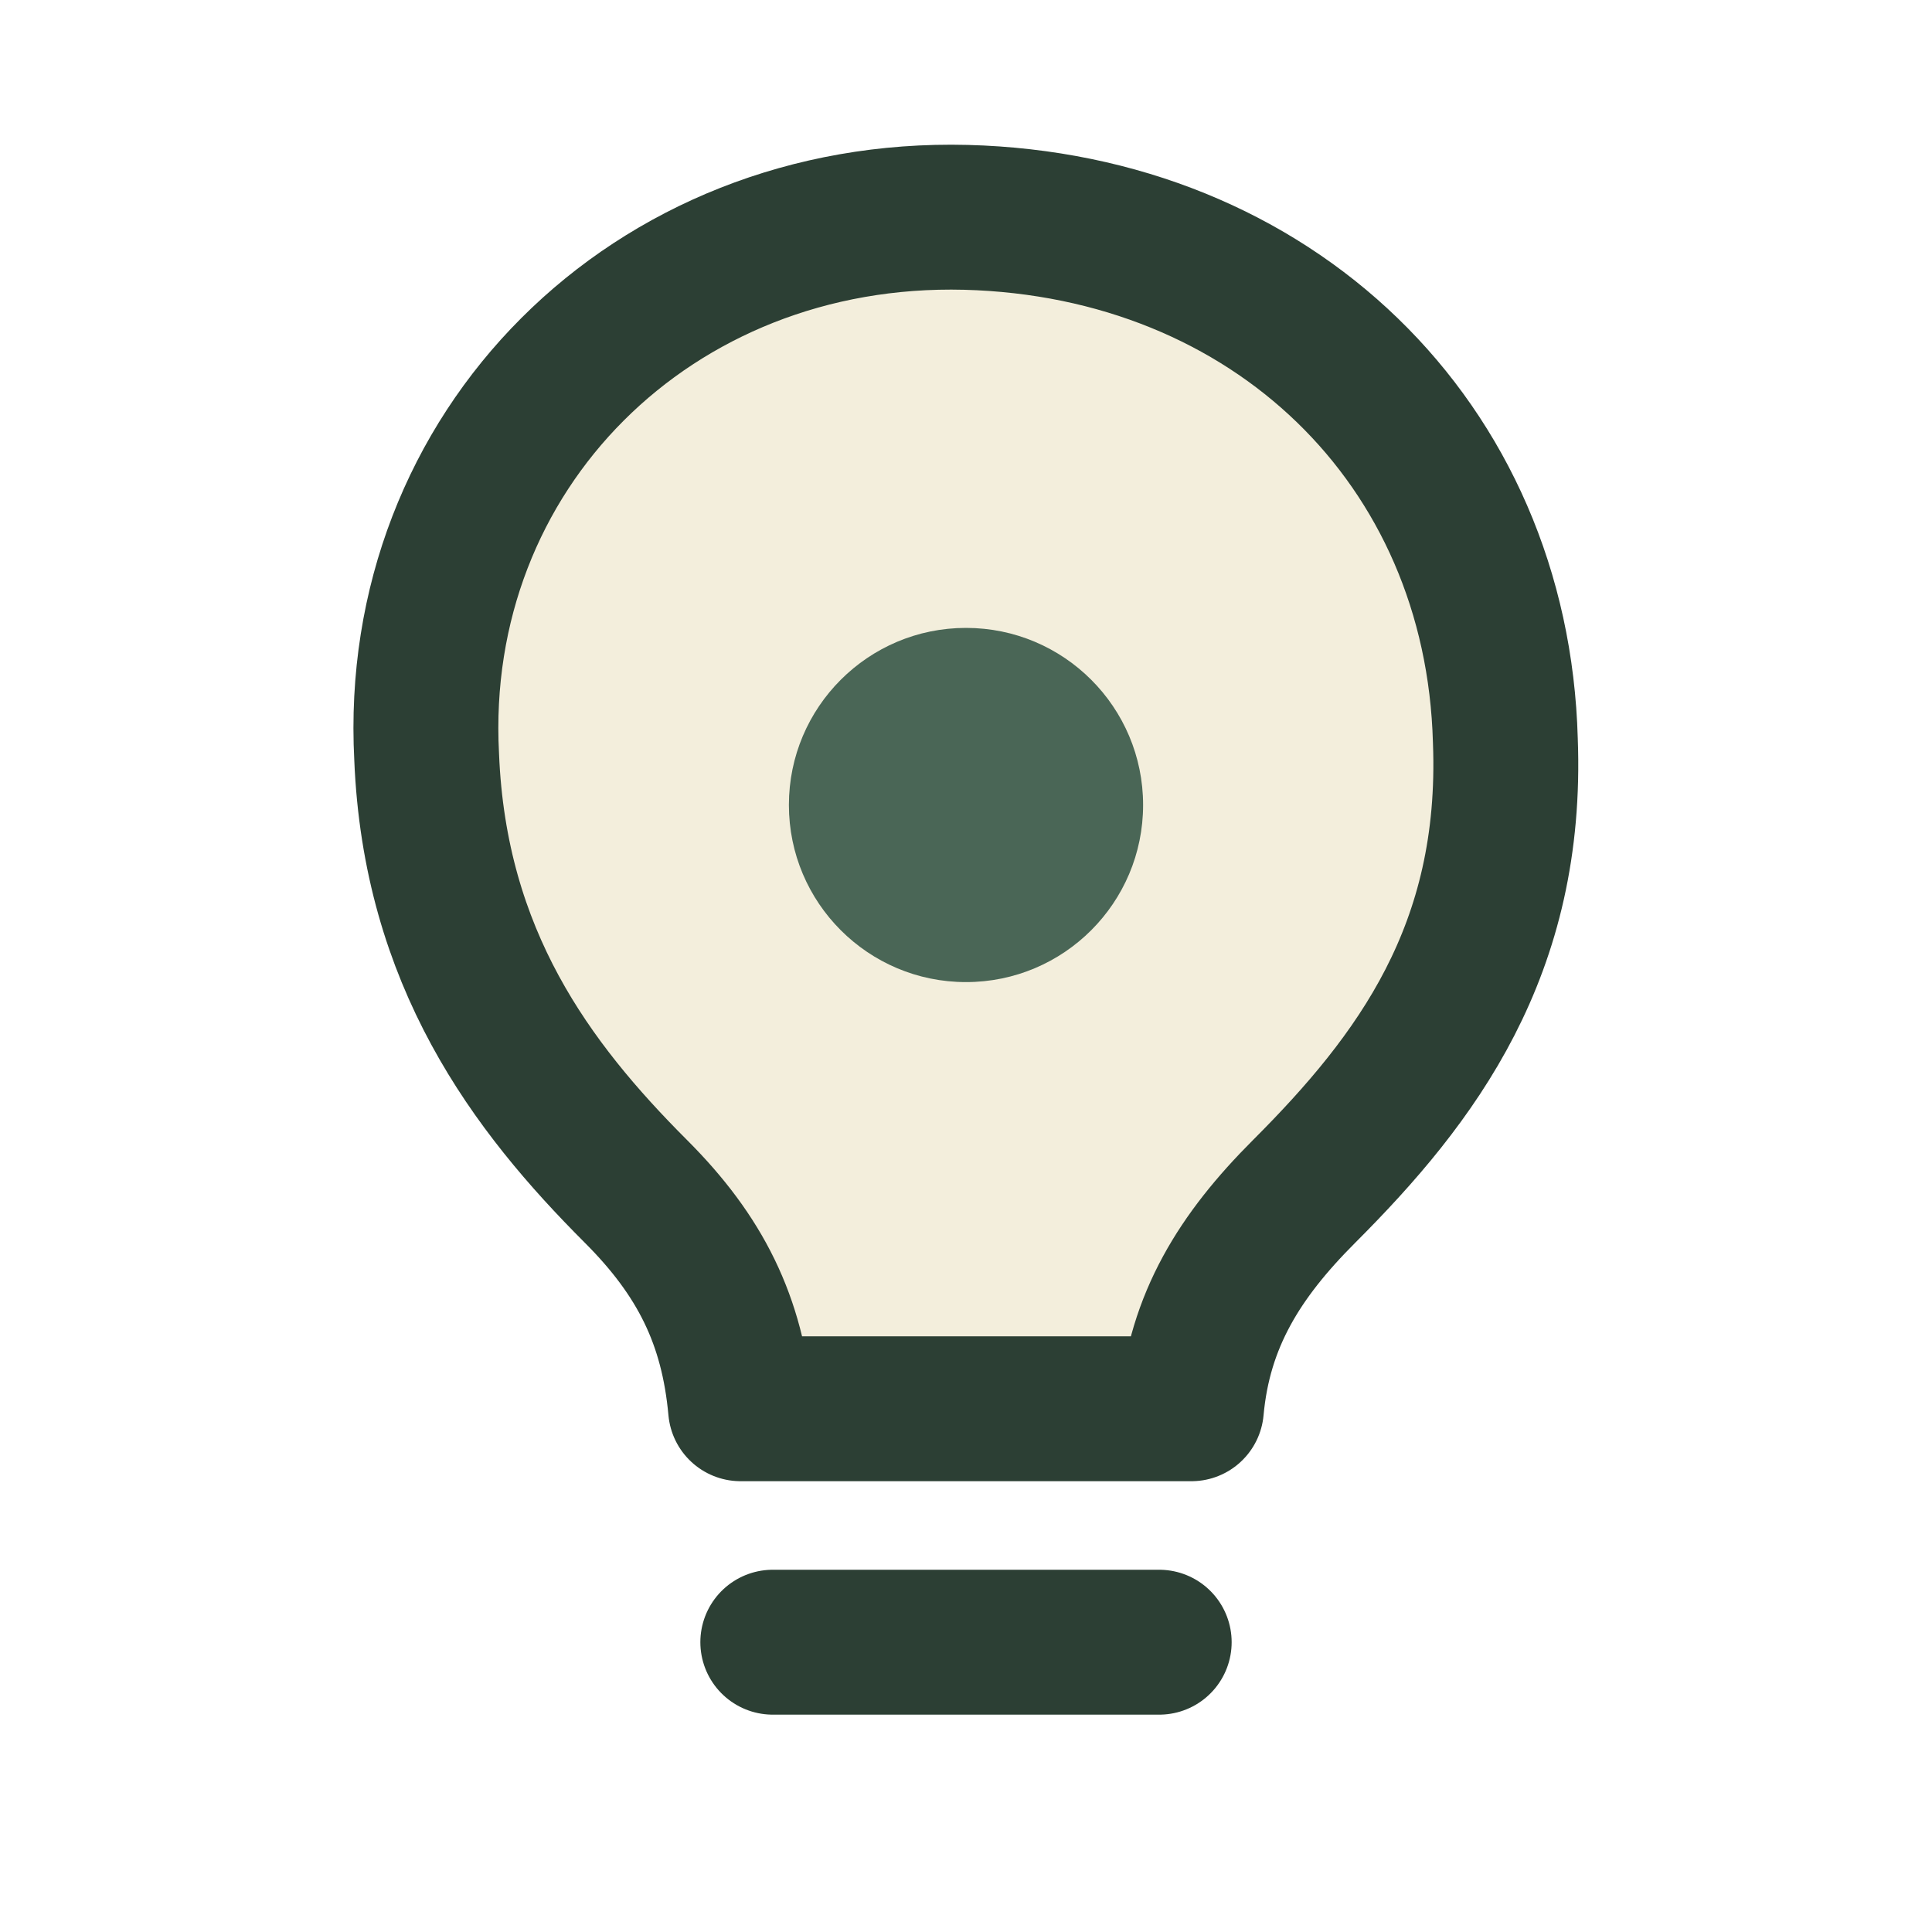
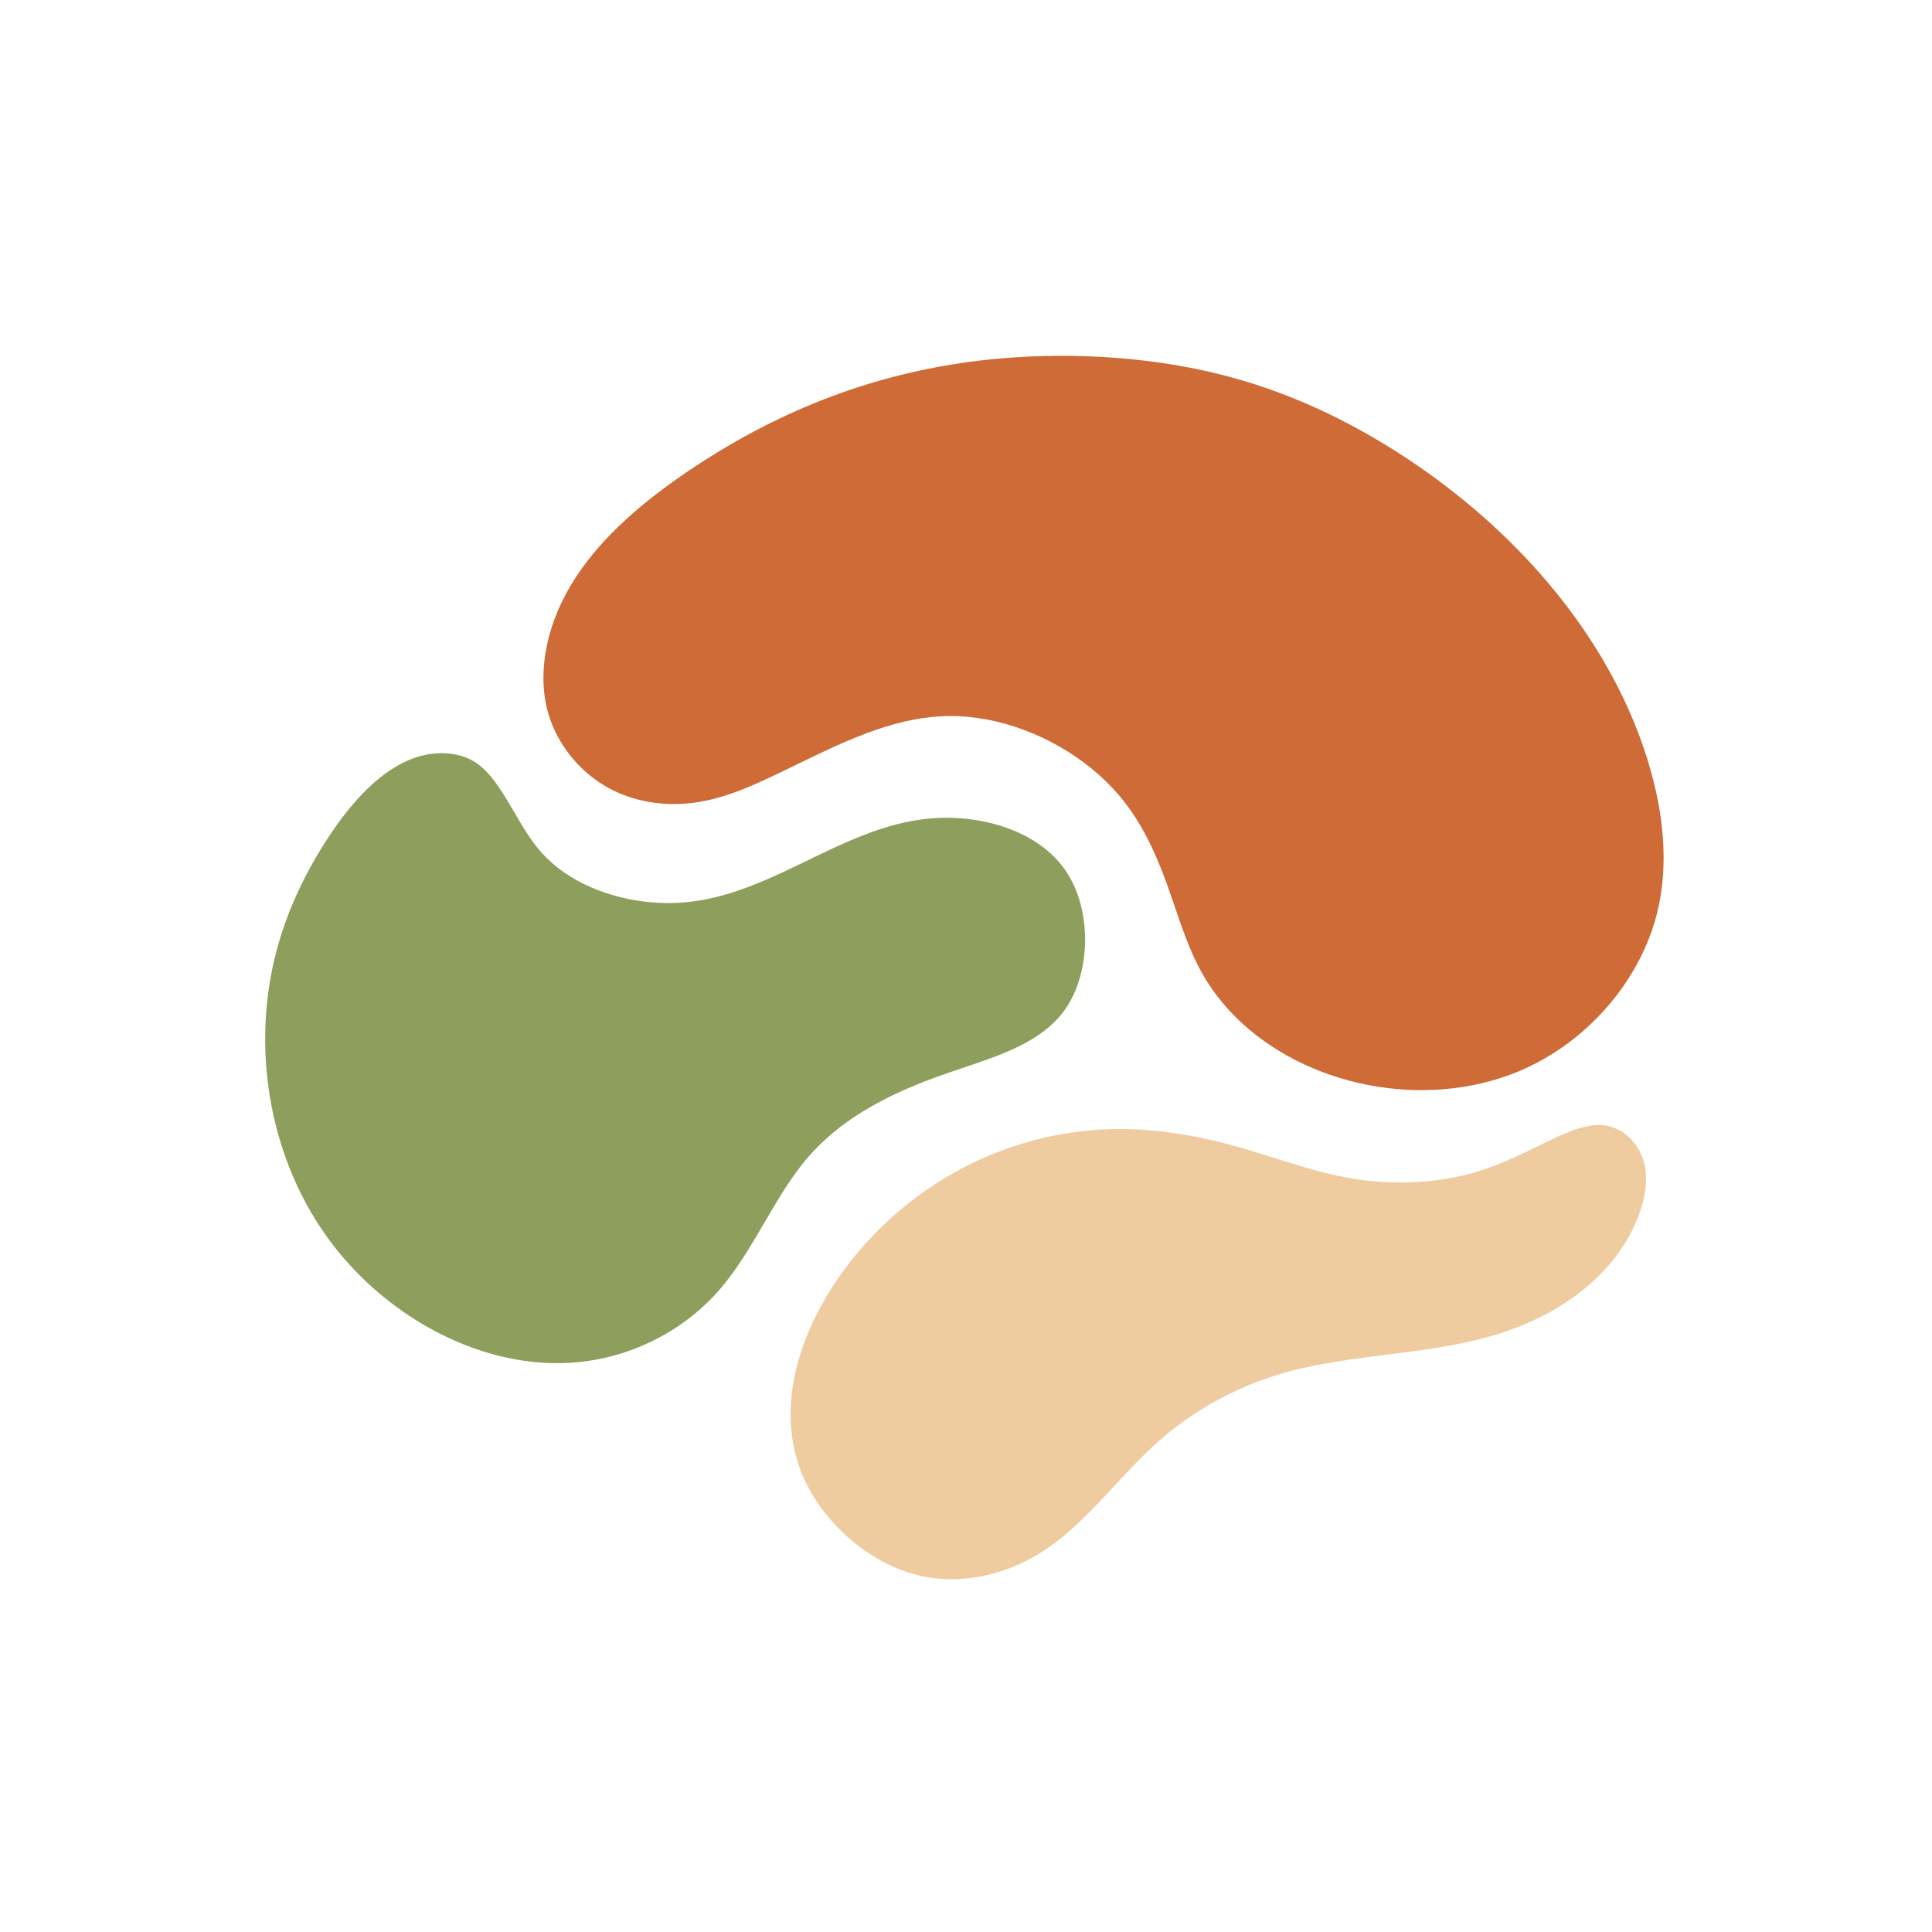
- <svg xmlns="http://www.w3.org/2000/svg" viewBox="0 0 24 24" fill="none">
-   <style>
-     .ink { stroke: #2C3F34 } .glass { fill: #F3EEDC } .dot { fill: #4A6656 }
-     @media (prefers-color-scheme: dark) { .ink { stroke: #E9ECE6 } .glass { fill: #33413A } .dot { fill: #A9C2B1 } }
-   </style>
-   <path class="glass ink" d="M12 2.7C8.1 2.6 5.1 5.6 5.3 9.4c0.1 2.5 1.3 4.1 2.6 5.4c0.8 0.8 1.2 1.6 1.3 2.7h5.6c0.1-1.1 0.6-1.9 1.4-2.7c1.4-1.4 2.6-3 2.5-5.6C18.6 5.5 15.8 2.8 12 2.7z" stroke-width="1.8" stroke-linejoin="round" />
-   <circle class="dot" cx="12" cy="10" r="2.2" />
-   <path class="ink" d="M9.6 20.4h4.8" stroke-width="1.8" stroke-linecap="round" />
+ <svg xmlns="http://www.w3.org/2000/svg" width="1024" height="1024" viewBox="0 0 1024 1024" role="img" aria-label="knoggin">
+   <g transform="translate(140 188) scale(.95) translate(-369 -162)">
+     <path d="M 797.705 162.954 C 794.108 163.101 790.530 163.296 786.970 163.539 C 783.411 163.783 779.870 164.075 776.347 164.416 C 772.823 164.756 769.318 165.145 765.831 165.582 C 762.344 166.020 758.874 166.506 755.421 167.040 C 751.969 167.574 748.534 168.157 745.116 168.788 C 741.697 169.419 738.296 170.099 734.911 170.827 C 731.526 171.555 728.158 172.331 724.806 173.156 C 721.453 173.981 718.117 174.854 714.797 175.775 C 711.476 176.697 708.171 177.667 704.882 178.685 C 701.593 179.703 698.318 180.770 695.059 181.885 C 691.800 183.000 688.556 184.163 685.326 185.374 C 682.097 186.586 678.882 187.846 675.681 189.154 C 672.480 190.462 669.293 191.819 666.120 193.224 C 662.947 194.629 659.788 196.082 656.642 197.583 C 653.496 199.085 650.363 200.634 647.244 202.232 C 644.124 203.830 641.018 205.477 637.924 207.171 C 634.830 208.865 631.749 210.608 628.680 212.399 C 625.610 214.190 622.553 216.029 619.508 217.917 C 616.463 219.804 613.430 221.740 610.408 223.724 C 607.386 225.708 604.374 227.739 601.379 229.820 C 598.385 231.901 595.409 234.032 592.467 236.214 C 589.525 238.396 586.616 240.629 583.754 242.916 C 580.892 245.203 578.076 247.544 575.322 249.941 C 572.567 252.337 569.873 254.790 567.254 257.300 C 564.634 259.810 562.089 262.378 559.632 265.006 C 557.176 267.635 554.807 270.323 552.541 273.073 C 550.275 275.823 548.111 278.636 546.063 281.512 C 544.014 284.389 542.082 287.330 540.279 290.337 C 538.477 293.344 536.804 296.417 535.274 299.559 C 533.745 302.701 532.359 305.912 531.130 309.193 C 529.901 312.474 528.829 315.829 527.931 319.246 C 527.033 322.662 526.312 326.135 525.791 329.633 C 525.270 333.130 524.949 336.652 524.854 340.166 C 524.759 343.680 524.889 347.187 525.268 350.653 C 525.648 354.120 526.277 357.547 527.181 360.902 C 528.084 364.257 529.265 367.541 530.694 370.720 C 532.124 373.900 533.803 376.976 535.703 379.916 C 537.602 382.857 539.721 385.662 542.032 388.300 C 544.343 390.938 546.846 393.409 549.511 395.681 C 552.176 397.952 555.004 400.025 557.966 401.867 C 560.928 403.709 564.024 405.315 567.223 406.677 C 570.422 408.039 573.722 409.162 577.089 410.053 C 580.455 410.944 583.889 411.604 587.354 412.039 C 590.819 412.474 594.315 412.685 597.808 412.679 C 601.302 412.674 604.792 412.452 608.243 412.021 C 611.695 411.590 615.106 410.948 618.483 410.134 C 621.860 409.321 625.203 408.336 628.519 407.219 C 631.836 406.101 635.125 404.852 638.396 403.510 C 641.666 402.168 644.917 400.733 648.156 399.245 C 651.395 397.757 654.621 396.216 657.843 394.661 C 661.065 393.106 664.282 391.538 667.497 389.974 C 670.712 388.411 673.926 386.854 677.141 385.322 C 680.356 383.791 683.574 382.285 686.796 380.824 C 690.018 379.364 693.246 377.949 696.482 376.600 C 699.718 375.251 702.962 373.967 706.219 372.769 C 709.476 371.570 712.744 370.457 716.028 369.450 C 719.312 368.442 722.611 367.539 725.929 366.762 C 729.247 365.985 732.583 365.333 735.942 364.826 C 739.301 364.319 742.681 363.957 746.088 363.760 C 749.494 363.563 752.928 363.534 756.385 363.683 C 759.843 363.831 763.321 364.154 766.803 364.641 C 770.285 365.128 773.770 365.781 777.241 366.590 C 780.713 367.398 784.170 368.364 787.597 369.477 C 791.023 370.590 794.418 371.851 797.765 373.250 C 801.112 374.650 804.410 376.189 807.643 377.859 C 810.875 379.528 814.042 381.328 817.126 383.250 C 820.210 385.172 823.211 387.215 826.111 389.372 C 829.011 391.529 831.811 393.799 834.493 396.173 C 837.176 398.548 839.740 401.027 842.170 403.601 C 844.599 406.176 846.892 408.847 849.037 411.605 C 851.181 414.362 853.182 417.207 855.060 420.126 C 856.937 423.045 858.691 426.039 860.342 429.096 C 861.992 432.154 863.538 435.275 865.000 438.447 C 866.461 441.620 867.839 444.844 869.152 448.109 C 870.465 451.373 871.713 454.678 872.916 458.012 C 874.119 461.346 875.277 464.708 876.426 468.075 C 877.576 471.442 878.718 474.813 879.891 478.164 C 881.063 481.514 882.266 484.844 883.536 488.127 C 884.807 491.411 886.146 494.649 887.592 497.816 C 889.037 500.983 890.590 504.079 892.285 507.080 C 893.980 510.081 895.813 512.990 897.773 515.803 C 899.733 518.617 901.821 521.335 904.026 523.956 C 906.231 526.577 908.554 529.101 910.984 531.525 C 913.414 533.949 915.951 536.274 918.586 538.497 C 921.220 540.720 923.952 542.840 926.771 544.857 C 929.590 546.874 932.496 548.786 935.479 550.592 C 938.461 552.398 941.521 554.097 944.648 555.688 C 947.775 557.278 950.968 558.760 954.218 560.130 C 957.469 561.501 960.776 562.760 964.129 563.906 C 967.483 565.053 970.883 566.085 974.320 567.002 C 977.756 567.919 981.230 568.720 984.729 569.403 C 988.229 570.086 991.755 570.651 995.297 571.095 C 998.839 571.540 1002.398 571.864 1005.962 572.066 C 1009.527 572.267 1013.098 572.346 1016.665 572.300 C 1020.231 572.254 1023.794 572.083 1027.343 571.785 C 1030.892 571.486 1034.426 571.061 1037.937 570.506 C 1041.447 569.950 1044.934 569.266 1048.386 568.449 C 1051.837 567.632 1055.255 566.684 1058.628 565.601 C 1062.001 564.518 1065.330 563.301 1068.604 561.947 C 1071.879 560.594 1075.098 559.103 1078.253 557.476 C 1081.408 555.849 1084.499 554.089 1087.517 552.205 C 1090.536 550.321 1093.481 548.313 1096.344 546.191 C 1099.207 544.069 1101.988 541.834 1104.679 539.494 C 1107.369 537.154 1109.969 534.711 1112.469 532.173 C 1114.969 529.635 1117.369 527.004 1119.661 524.288 C 1121.953 521.572 1124.137 518.772 1126.203 515.897 C 1128.269 513.023 1130.218 510.074 1132.041 507.061 C 1133.863 504.047 1135.560 500.970 1137.121 497.838 C 1138.682 494.706 1140.108 491.519 1141.390 488.288 C 1142.673 485.057 1143.811 481.781 1144.796 478.470 C 1145.782 475.160 1146.612 471.815 1147.294 468.442 C 1147.976 465.070 1148.511 461.671 1148.908 458.250 C 1149.305 454.829 1149.563 451.388 1149.693 447.932 C 1149.822 444.477 1149.822 441.007 1149.703 437.529 C 1149.583 434.051 1149.344 430.566 1148.994 427.080 C 1148.644 423.593 1148.183 420.106 1147.620 416.624 C 1147.058 413.142 1146.394 409.665 1145.637 406.201 C 1144.881 402.737 1144.032 399.284 1143.100 395.851 C 1142.167 392.417 1141.152 389.002 1140.062 385.613 C 1138.973 382.223 1137.810 378.860 1136.578 375.524 C 1135.345 372.189 1134.043 368.881 1132.674 365.602 C 1131.305 362.323 1129.869 359.073 1128.369 355.852 C 1126.868 352.631 1125.304 349.440 1123.677 346.278 C 1122.050 343.117 1120.362 339.987 1118.614 336.887 C 1116.866 333.788 1115.059 330.720 1113.196 327.683 C 1111.332 324.647 1109.412 321.643 1107.439 318.672 C 1105.465 315.701 1103.437 312.763 1101.358 309.859 C 1099.279 306.955 1097.149 304.085 1094.970 301.249 C 1092.791 298.413 1090.563 295.612 1088.289 292.847 C 1086.016 290.082 1083.696 287.352 1081.333 284.659 C 1078.970 281.966 1076.563 279.309 1074.116 276.689 C 1071.669 274.070 1069.181 271.488 1066.655 268.944 C 1064.129 266.400 1061.565 263.894 1058.965 261.428 C 1056.366 258.961 1053.730 256.534 1051.062 254.146 C 1048.395 251.759 1045.694 249.411 1042.963 247.104 C 1040.232 244.797 1037.470 242.532 1034.681 240.307 C 1031.892 238.083 1029.076 235.901 1026.235 233.761 C 1023.393 231.621 1020.527 229.523 1017.638 227.469 C 1014.749 225.415 1011.838 223.405 1008.908 221.439 C 1005.977 219.472 1003.026 217.550 1000.059 215.674 C 997.091 213.797 994.107 211.966 991.108 210.180 C 988.109 208.395 985.096 206.655 982.068 204.963 C 979.040 203.270 975.996 201.625 972.935 200.027 C 969.875 198.429 966.796 196.879 963.699 195.377 C 960.601 193.876 957.485 192.423 954.346 191.019 C 951.208 189.616 948.049 188.261 944.866 186.958 C 941.684 185.654 938.478 184.400 935.247 183.197 C 932.016 181.995 928.760 180.843 925.477 179.743 C 922.194 178.644 918.884 177.596 915.544 176.601 C 912.205 175.606 908.837 174.664 905.437 173.775 C 902.038 172.886 898.607 172.051 895.144 171.270 C 891.681 170.489 888.184 169.763 884.659 169.091 C 881.134 168.419 877.582 167.800 874.007 167.235 C 870.433 166.670 866.836 166.157 863.223 165.698 C 859.610 165.238 855.981 164.831 852.342 164.476 C 848.703 164.121 845.053 163.818 841.399 163.566 C 837.744 163.314 834.086 163.113 830.428 162.962 C 826.771 162.812 823.115 162.712 819.466 162.662 C 815.817 162.612 812.175 162.612 808.546 162.661 C 804.918 162.709 801.302 162.808 797.705 162.954 Z" fill="#CE6B36" />
+     <path d="M 467.582 384.314 C 465.048 384.337 462.553 384.581 460.100 385.026 C 457.646 385.471 455.233 386.116 452.863 386.943 C 450.492 387.769 448.164 388.776 445.880 389.944 C 443.596 391.112 441.355 392.441 439.159 393.911 C 436.964 395.381 434.813 396.992 432.709 398.724 C 430.605 400.455 428.548 402.308 426.538 404.262 C 424.529 406.215 422.567 408.270 420.654 410.406 C 418.742 412.541 416.879 414.758 415.066 417.036 C 413.253 419.314 411.491 421.653 409.782 424.032 C 408.072 426.412 406.414 428.833 404.809 431.275 C 403.205 433.718 401.654 436.181 400.157 438.645 C 398.661 441.110 397.219 443.579 395.832 446.054 C 394.445 448.528 393.113 451.008 391.835 453.494 C 390.557 455.979 389.334 458.472 388.166 460.971 C 386.998 463.471 385.885 465.977 384.826 468.493 C 383.768 471.008 382.764 473.531 381.816 476.064 C 380.867 478.597 379.973 481.139 379.135 483.692 C 378.296 486.244 377.512 488.808 376.784 491.382 C 376.055 493.957 375.381 496.543 374.763 499.141 C 374.145 501.740 373.581 504.351 373.073 506.975 C 372.565 509.599 372.113 512.238 371.715 514.890 C 371.318 517.542 370.975 520.207 370.689 522.883 C 370.402 525.559 370.170 528.245 369.995 530.939 C 369.819 533.633 369.698 536.334 369.634 539.041 C 369.569 541.748 369.560 544.459 369.606 547.173 C 369.653 549.887 369.755 552.603 369.913 555.318 C 370.071 558.034 370.285 560.749 370.555 563.461 C 370.825 566.172 371.150 568.881 371.532 571.583 C 371.914 574.286 372.352 576.982 372.846 579.670 C 373.339 582.358 373.889 585.037 374.496 587.704 C 375.102 590.372 375.764 593.028 376.483 595.670 C 377.202 598.311 377.977 600.939 378.809 603.550 C 379.640 606.160 380.529 608.754 381.473 611.328 C 382.418 613.902 383.419 616.456 384.477 618.988 C 385.534 621.519 386.649 624.029 387.820 626.513 C 388.991 628.997 390.219 631.456 391.504 633.887 C 392.789 636.318 394.130 638.721 395.529 641.093 C 396.927 643.465 398.383 645.807 399.895 648.115 C 401.408 650.423 402.978 652.698 404.605 654.937 C 406.231 657.175 407.916 659.378 409.656 661.541 C 411.396 663.705 413.191 665.830 415.039 667.912 C 416.886 669.995 418.785 672.037 420.733 674.034 C 422.682 676.030 424.678 677.983 426.721 679.888 C 428.763 681.793 430.851 683.651 432.981 685.460 C 435.111 687.268 437.284 689.026 439.495 690.731 C 441.706 692.437 443.957 694.090 446.243 695.687 C 448.529 697.285 450.851 698.827 453.205 700.311 C 455.559 701.795 457.946 703.220 460.362 704.585 C 462.778 705.950 465.224 707.254 467.695 708.494 C 470.166 709.734 472.663 710.911 475.183 712.021 C 477.703 713.131 480.246 714.174 482.808 715.149 C 485.370 716.123 487.952 717.029 490.550 717.862 C 493.148 718.695 495.762 719.457 498.389 720.143 C 501.016 720.830 503.655 721.442 506.305 721.977 C 508.955 722.512 511.614 722.969 514.280 723.346 C 516.946 723.723 519.618 724.020 522.294 724.234 C 524.969 724.448 527.648 724.579 530.326 724.624 C 533.005 724.669 535.683 724.629 538.359 724.500 C 541.034 724.371 543.706 724.154 546.371 723.846 C 549.036 723.537 551.696 723.137 554.343 722.645 C 556.991 722.154 559.627 721.571 562.245 720.900 C 564.863 720.228 567.463 719.468 570.039 718.620 C 572.614 717.773 575.165 716.839 577.686 715.819 C 580.207 714.800 582.697 713.695 585.151 712.507 C 587.604 711.320 590.020 710.049 592.394 708.697 C 594.767 707.345 597.098 705.912 599.379 704.400 C 601.660 702.888 603.891 701.296 606.067 699.628 C 608.243 697.959 610.364 696.213 612.422 694.392 C 614.481 692.571 616.477 690.674 618.406 688.704 C 620.334 686.734 622.192 684.690 623.981 682.577 C 625.769 680.465 627.491 678.285 629.157 676.051 C 630.824 673.818 632.435 671.531 634.005 669.204 C 635.575 666.877 637.103 664.510 638.601 662.116 C 640.100 659.723 641.569 657.303 643.021 654.870 C 644.473 652.437 645.909 649.990 647.340 647.545 C 648.771 645.099 650.199 642.654 651.634 640.222 C 653.070 637.791 654.514 635.374 655.979 632.984 C 657.445 630.594 658.931 628.231 660.451 625.910 C 661.972 623.588 663.525 621.308 665.126 619.081 C 666.726 616.855 668.373 614.683 670.078 612.579 C 671.784 610.476 673.551 608.442 675.382 606.481 C 677.212 604.521 679.105 602.631 681.054 600.808 C 683.004 598.985 685.012 597.229 687.073 595.535 C 689.134 593.841 691.249 592.211 693.413 590.638 C 695.577 589.065 697.790 587.551 700.049 586.091 C 702.307 584.631 704.611 583.226 706.956 581.870 C 709.302 580.515 711.688 579.209 714.111 577.949 C 716.535 576.690 718.995 575.476 721.489 574.304 C 723.982 573.132 726.509 572.001 729.064 570.908 C 731.619 569.815 734.203 568.760 736.812 567.738 C 739.421 566.716 742.054 565.727 744.708 564.768 C 747.363 563.808 750.039 562.879 752.722 561.965 C 755.405 561.051 758.095 560.150 760.775 559.247 C 763.456 558.344 766.127 557.438 768.773 556.512 C 771.419 555.586 774.040 554.639 776.620 553.656 C 779.200 552.672 781.739 551.652 784.220 550.576 C 786.702 549.501 789.127 548.372 791.479 547.171 C 793.830 545.970 796.109 544.697 798.299 543.336 C 800.489 541.975 802.590 540.525 804.586 538.969 C 806.582 537.413 808.473 535.752 810.244 533.967 C 812.015 532.182 813.664 530.275 815.178 528.227 C 816.691 526.180 818.065 523.985 819.295 521.660 C 820.525 519.336 821.612 516.885 822.552 514.337 C 823.493 511.789 824.288 509.144 824.935 506.432 C 825.582 503.719 826.081 500.939 826.429 498.121 C 826.778 495.303 826.977 492.446 827.023 489.581 C 827.069 486.716 826.963 483.842 826.702 480.989 C 826.442 478.136 826.026 475.304 825.454 472.522 C 824.881 469.739 824.152 467.007 823.264 464.355 C 822.376 461.702 821.329 459.129 820.120 456.665 C 818.911 454.201 817.541 451.846 816.008 449.629 C 814.475 447.411 812.783 445.327 810.950 443.373 C 809.118 441.419 807.145 439.596 805.053 437.902 C 802.961 436.207 800.748 434.641 798.437 433.200 C 796.125 431.760 793.713 430.445 791.222 429.254 C 788.730 428.063 786.159 426.996 783.528 426.049 C 780.897 425.103 778.206 424.277 775.476 423.570 C 772.746 422.863 769.976 422.274 767.186 421.802 C 764.396 421.330 761.587 420.973 758.778 420.731 C 755.969 420.488 753.160 420.360 750.372 420.342 C 747.584 420.324 744.818 420.419 742.088 420.620 C 739.358 420.822 736.661 421.129 733.993 421.531 C 731.325 421.933 728.686 422.429 726.072 423.008 C 723.459 423.587 720.871 424.248 718.305 424.981 C 715.739 425.715 713.195 426.519 710.669 427.383 C 708.144 428.248 705.637 429.172 703.144 430.145 C 700.652 431.117 698.174 432.138 695.707 433.196 C 693.241 434.254 690.786 435.349 688.338 436.469 C 685.890 437.589 683.450 438.735 681.014 439.894 C 678.578 441.054 676.146 442.227 673.715 443.403 C 671.283 444.579 668.852 445.757 666.418 446.926 C 663.983 448.095 661.546 449.255 659.102 450.394 C 656.658 451.534 654.207 452.653 651.746 453.739 C 649.285 454.826 646.814 455.881 644.329 456.892 C 641.843 457.903 639.344 458.871 636.828 459.783 C 634.311 460.696 631.777 461.553 629.222 462.344 C 626.667 463.135 624.091 463.859 621.490 464.506 C 618.890 465.152 616.264 465.720 613.611 466.199 C 610.957 466.678 608.276 467.067 605.562 467.355 C 602.849 467.643 600.103 467.830 597.323 467.905 C 594.543 467.980 591.731 467.945 588.904 467.799 C 586.077 467.653 583.236 467.397 580.398 467.030 C 577.559 466.664 574.723 466.188 571.907 465.602 C 569.091 465.016 566.295 464.321 563.536 463.516 C 560.777 462.711 558.055 461.797 555.388 460.773 C 552.721 459.750 550.109 458.617 547.568 457.376 C 545.027 456.134 542.558 454.784 540.178 453.325 C 537.798 451.867 535.508 450.300 533.323 448.624 C 531.139 446.949 529.061 445.165 527.106 443.273 C 525.152 441.382 523.329 439.378 521.624 437.279 C 519.919 435.181 518.326 432.990 516.806 430.740 C 515.287 428.489 513.841 426.179 512.430 423.839 C 511.019 421.499 509.642 419.130 508.263 416.764 C 506.883 414.397 505.500 412.033 504.075 409.702 C 502.650 407.371 501.183 405.073 499.635 402.840 C 498.088 400.608 496.460 398.445 494.715 396.443 C 492.970 394.442 491.108 392.602 489.092 391.018 C 487.076 389.434 484.892 388.118 482.554 387.113 C 480.216 386.109 477.740 385.397 475.215 384.943 C 472.690 384.488 470.117 384.291 467.582 384.314 Z" fill="#8E9F5D" />
+     <path d="M 1116.507 591.913 C 1114.378 591.670 1112.174 591.721 1109.915 592.005 C 1107.657 592.289 1105.344 592.806 1102.996 593.495 C 1100.649 594.184 1098.266 595.046 1095.868 596.018 C 1093.470 596.990 1091.057 598.072 1088.649 599.204 C 1086.241 600.337 1083.837 601.518 1081.457 602.688 C 1079.078 603.858 1076.726 605.010 1074.394 606.130 C 1072.061 607.250 1069.746 608.340 1067.437 609.390 C 1065.128 610.441 1062.824 611.453 1060.513 612.417 C 1058.203 613.380 1055.885 614.296 1053.549 615.156 C 1051.212 616.015 1048.856 616.817 1046.469 617.554 C 1044.082 618.291 1041.661 618.962 1039.212 619.566 C 1036.763 620.170 1034.287 620.709 1031.789 621.183 C 1029.290 621.656 1026.771 622.066 1024.236 622.411 C 1021.700 622.756 1019.150 623.038 1016.590 623.257 C 1014.031 623.476 1011.462 623.633 1008.890 623.728 C 1006.319 623.823 1003.744 623.856 1001.173 623.829 C 998.602 623.802 996.034 623.715 993.476 623.568 C 990.918 623.421 988.369 623.215 985.836 622.951 C 983.303 622.686 980.786 622.363 978.291 621.983 C 975.795 621.603 973.322 621.166 970.867 620.681 C 968.413 620.195 965.976 619.662 963.555 619.089 C 961.133 618.515 958.726 617.903 956.330 617.260 C 953.934 616.617 951.549 615.944 949.171 615.249 C 946.793 614.554 944.423 613.838 942.056 613.109 C 939.689 612.381 937.326 611.639 934.963 610.894 C 932.600 610.149 930.237 609.400 927.870 608.657 C 925.503 607.914 923.132 607.176 920.754 606.452 C 918.377 605.728 915.991 605.019 913.595 604.332 C 911.199 603.646 908.791 602.984 906.370 602.351 C 903.949 601.718 901.516 601.114 899.074 600.542 C 896.631 599.969 894.178 599.428 891.716 598.921 C 889.255 598.414 886.785 597.941 884.309 597.504 C 881.832 597.068 879.349 596.668 876.862 596.307 C 874.374 595.945 871.881 595.624 869.385 595.343 C 866.890 595.063 864.391 594.824 861.891 594.629 C 859.391 594.435 856.889 594.284 854.389 594.181 C 851.888 594.077 849.387 594.020 846.889 594.012 C 844.391 594.004 841.896 594.046 839.404 594.139 C 836.912 594.232 834.424 594.375 831.942 594.568 C 829.460 594.762 826.983 595.005 824.513 595.298 C 822.043 595.591 819.579 595.934 817.124 596.325 C 814.670 596.716 812.223 597.157 809.786 597.645 C 807.350 598.134 804.923 598.670 802.507 599.255 C 800.092 599.840 797.688 600.472 795.296 601.151 C 792.905 601.831 790.526 602.558 788.161 603.331 C 785.797 604.104 783.447 604.924 781.112 605.790 C 778.777 606.656 776.458 607.567 774.157 608.525 C 771.855 609.482 769.570 610.485 767.305 611.532 C 765.039 612.580 762.791 613.673 760.564 614.809 C 758.337 615.946 756.130 617.127 753.944 618.352 C 751.759 619.577 749.595 620.845 747.454 622.157 C 745.313 623.469 743.195 624.824 741.102 626.221 C 739.009 627.619 736.940 629.059 734.897 630.541 C 732.854 632.022 730.837 633.546 728.848 635.112 C 726.859 636.677 724.897 638.284 722.964 639.932 C 721.031 641.580 719.126 643.268 717.253 644.997 C 715.379 646.726 713.536 648.495 711.724 650.304 C 709.913 652.113 708.133 653.961 706.387 655.849 C 704.641 657.736 702.927 659.663 701.251 661.627 C 699.575 663.590 697.935 665.590 696.336 667.623 C 694.737 669.656 693.178 671.722 691.664 673.818 C 690.150 675.914 688.680 678.040 687.258 680.193 C 685.836 682.346 684.462 684.526 683.140 686.730 C 681.818 688.934 680.548 691.162 679.333 693.410 C 678.118 695.658 676.959 697.927 675.859 700.213 C 674.759 702.499 673.719 704.803 672.741 707.121 C 671.764 709.439 670.849 711.772 670.002 714.115 C 669.154 716.459 668.373 718.814 667.663 721.177 C 666.953 723.540 666.313 725.911 665.748 728.287 C 665.182 730.663 664.691 733.044 664.278 735.427 C 663.866 737.809 663.531 740.194 663.278 742.577 C 663.025 744.960 662.853 747.342 662.768 749.719 C 662.682 752.097 662.682 754.470 662.771 756.835 C 662.861 759.200 663.039 761.558 663.311 763.905 C 663.583 766.252 663.947 768.588 664.409 770.910 C 664.871 773.232 665.429 775.540 666.088 777.832 C 666.747 780.123 667.507 782.397 668.371 784.651 C 669.235 786.905 670.203 789.139 671.280 791.350 C 672.356 793.561 673.541 795.748 674.827 797.903 C 676.112 800.058 677.498 802.181 678.976 804.261 C 680.454 806.342 682.024 808.380 683.678 810.367 C 685.332 812.354 687.070 814.290 688.883 816.164 C 690.696 818.038 692.585 819.852 694.541 821.595 C 696.496 823.338 698.520 825.010 700.602 826.602 C 702.684 828.195 704.825 829.707 707.016 831.130 C 709.208 832.553 711.450 833.886 713.735 835.120 C 716.019 836.355 718.346 837.490 720.707 838.517 C 723.068 839.543 725.464 840.462 727.884 841.262 C 730.305 842.062 732.752 842.744 735.216 843.299 C 737.680 843.854 740.162 844.282 742.654 844.590 C 745.145 844.897 747.647 845.084 750.151 845.155 C 752.655 845.225 755.162 845.181 757.663 845.025 C 760.164 844.870 762.661 844.604 765.144 844.233 C 767.627 843.862 770.098 843.386 772.549 842.810 C 774.999 842.234 777.429 841.558 779.831 840.788 C 782.234 840.017 784.608 839.152 786.947 838.197 C 789.286 837.242 791.589 836.198 793.850 835.070 C 796.110 833.942 798.328 832.730 800.495 831.438 C 802.662 830.147 804.776 828.776 806.842 827.336 C 808.909 825.895 810.928 824.385 812.908 822.815 C 814.888 821.246 816.828 819.618 818.736 817.941 C 820.643 816.264 822.518 814.539 824.368 812.776 C 826.217 811.012 828.042 809.211 829.848 807.383 C 831.654 805.554 833.443 803.699 835.220 801.826 C 836.997 799.953 838.764 798.064 840.527 796.169 C 842.290 794.273 844.049 792.371 845.812 790.474 C 847.575 788.576 849.342 786.683 851.119 784.805 C 852.896 782.927 854.685 781.064 856.491 779.226 C 858.298 777.388 860.122 775.576 861.972 773.800 C 863.822 772.024 865.697 770.284 867.604 768.590 C 869.512 766.896 871.451 765.248 873.419 763.645 C 875.388 762.042 877.386 760.485 879.412 758.974 C 881.438 757.463 883.492 755.998 885.572 754.580 C 887.652 753.161 889.758 751.789 891.889 750.463 C 894.019 749.138 896.174 747.859 898.351 746.627 C 900.528 745.396 902.728 744.211 904.948 743.074 C 907.169 741.937 909.410 740.847 911.670 739.805 C 913.930 738.763 916.209 737.769 918.506 736.823 C 920.802 735.877 923.116 734.979 925.445 734.130 C 927.774 733.280 930.118 732.480 932.476 731.727 C 934.834 730.975 937.206 730.273 939.589 729.617 C 941.973 728.961 944.369 728.350 946.775 727.779 C 949.181 727.207 951.598 726.675 954.024 726.177 C 956.450 725.678 958.885 725.213 961.328 724.775 C 963.770 724.338 966.220 723.927 968.676 723.538 C 971.133 723.149 973.595 722.782 976.062 722.430 C 978.529 722.078 981.000 721.741 983.475 721.414 C 985.949 721.087 988.427 720.769 990.906 720.455 C 993.385 720.141 995.866 719.830 998.347 719.516 C 1000.828 719.203 1003.309 718.887 1005.789 718.562 C 1008.269 718.238 1010.747 717.904 1013.223 717.557 C 1015.698 717.209 1018.171 716.846 1020.639 716.464 C 1023.108 716.081 1025.572 715.677 1028.030 715.247 C 1030.488 714.817 1032.940 714.360 1035.385 713.871 C 1037.830 713.382 1040.268 712.860 1042.697 712.300 C 1045.126 711.740 1047.546 711.141 1049.956 710.497 C 1052.365 709.854 1054.765 709.166 1057.152 708.427 C 1059.540 707.689 1061.916 706.899 1064.278 706.054 C 1066.641 705.208 1068.990 704.306 1071.325 703.341 C 1073.659 702.376 1075.979 701.348 1078.278 700.257 C 1080.576 699.166 1082.853 698.012 1085.100 696.795 C 1087.347 695.578 1089.565 694.299 1091.746 692.956 C 1093.927 691.613 1096.071 690.208 1098.171 688.740 C 1100.270 687.272 1102.326 685.741 1104.329 684.148 C 1106.332 682.555 1108.282 680.899 1110.174 679.181 C 1112.065 677.462 1113.897 675.682 1115.661 673.839 C 1117.425 671.996 1119.123 670.090 1120.745 668.123 C 1122.367 666.155 1123.915 664.125 1125.380 662.033 C 1126.845 659.942 1128.228 657.788 1129.521 655.572 C 1130.814 653.356 1132.017 651.078 1133.123 648.738 C 1134.228 646.398 1135.238 643.993 1136.125 641.553 C 1137.011 639.113 1137.774 636.639 1138.382 634.163 C 1138.989 631.687 1139.443 629.208 1139.712 626.761 C 1139.982 624.313 1140.067 621.896 1139.938 619.541 C 1139.808 617.186 1139.463 614.894 1138.877 612.697 C 1138.291 610.500 1137.470 608.399 1136.447 606.434 C 1135.424 604.469 1134.199 602.640 1132.803 600.987 C 1131.407 599.333 1129.841 597.855 1128.137 596.592 C 1126.433 595.329 1124.590 594.281 1122.641 593.488 C 1120.692 592.695 1118.637 592.157 1116.507 591.913 Z" fill="#EFCC9F" />
+   </g>
</svg>
